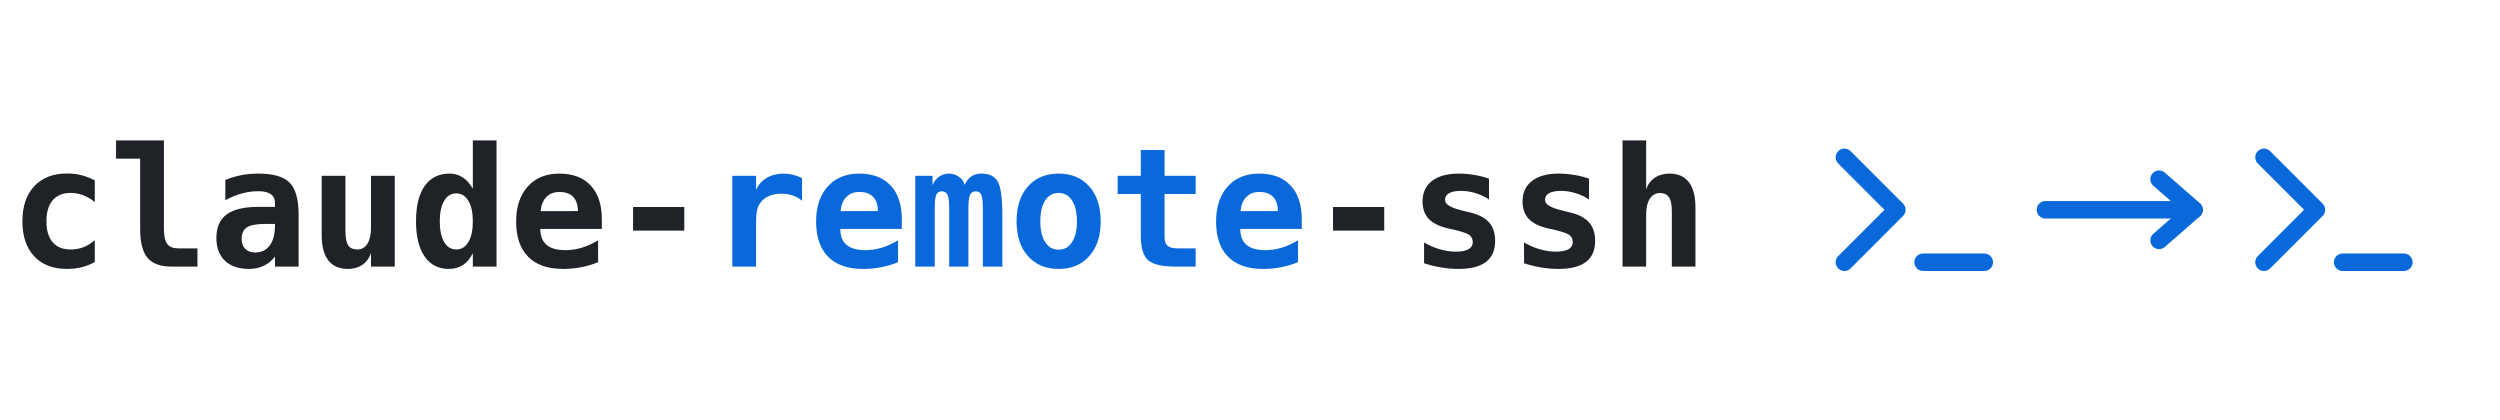
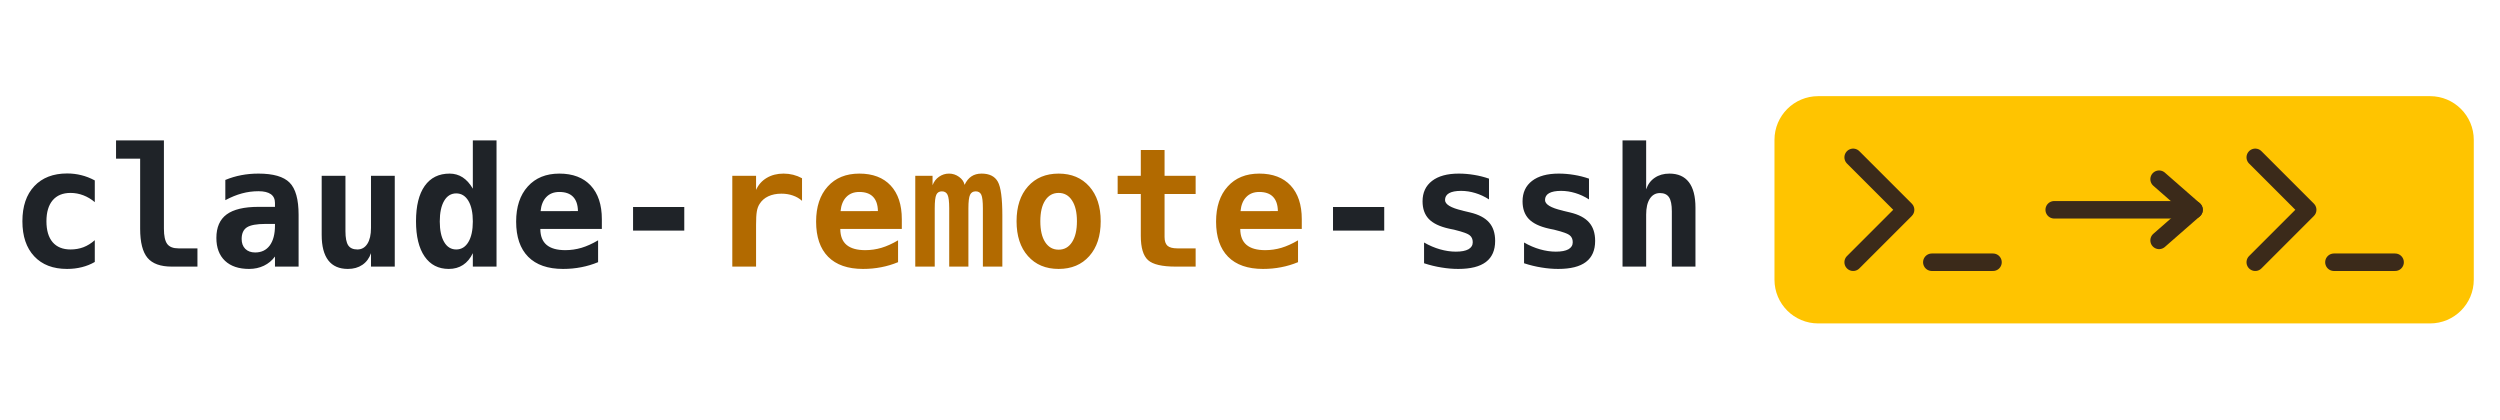
<svg xmlns="http://www.w3.org/2000/svg" width="572" height="96" viewBox="0 0 572 96" role="img" aria-label="claude-remote-ssh">
-   <text x="2" y="61" font-family="ui-monospace, 'SFMono-Regular', 'JetBrains Mono', Menlo, Consolas, 'DejaVu Sans Mono', monospace" font-size="38" font-weight="600" fill="#1F2328">claude-<tspan fill="#0969DA">remote</tspan>-ssh</text>
-   <g fill="none" stroke="#0969DA" stroke-width="4" stroke-linecap="round" stroke-linejoin="round">
-     <polyline points="422,36 434,48 422,60" />
-     <line x1="440" y1="60" x2="454" y2="60" />
-     <line x1="468" y1="48" x2="502" y2="48" />
+   <text x="2" y="61" font-family="ui-monospace, 'SFMono-Regular', 'JetBrains Mono', Menlo, Consolas, 'DejaVu Sans Mono', monospace" font-size="38" font-weight="600" fill="#1F2328">claude-<tspan fill="#B26A00">remote</tspan>-ssh</text>
+   <rect x="406" y="22" width="160" height="52" rx="10" fill="#FFC400" />
+   <g fill="none" stroke="#3B2A1A" stroke-width="4" stroke-linecap="round" stroke-linejoin="round">
+     <polyline points="424,36 436,48 424,60" />
+     <line x1="442" y1="60" x2="456" y2="60" />
+     <line x1="470" y1="48" x2="502" y2="48" />
    <polyline points="494,41 502,48 494,55" />
-     <polyline points="518,36 530,48 518,60" />
-     <line x1="536" y1="60" x2="550" y2="60" />
+     <polyline points="516,36 528,48 516,60" />
+     <line x1="534" y1="60" x2="548" y2="60" />
  </g>
</svg>
